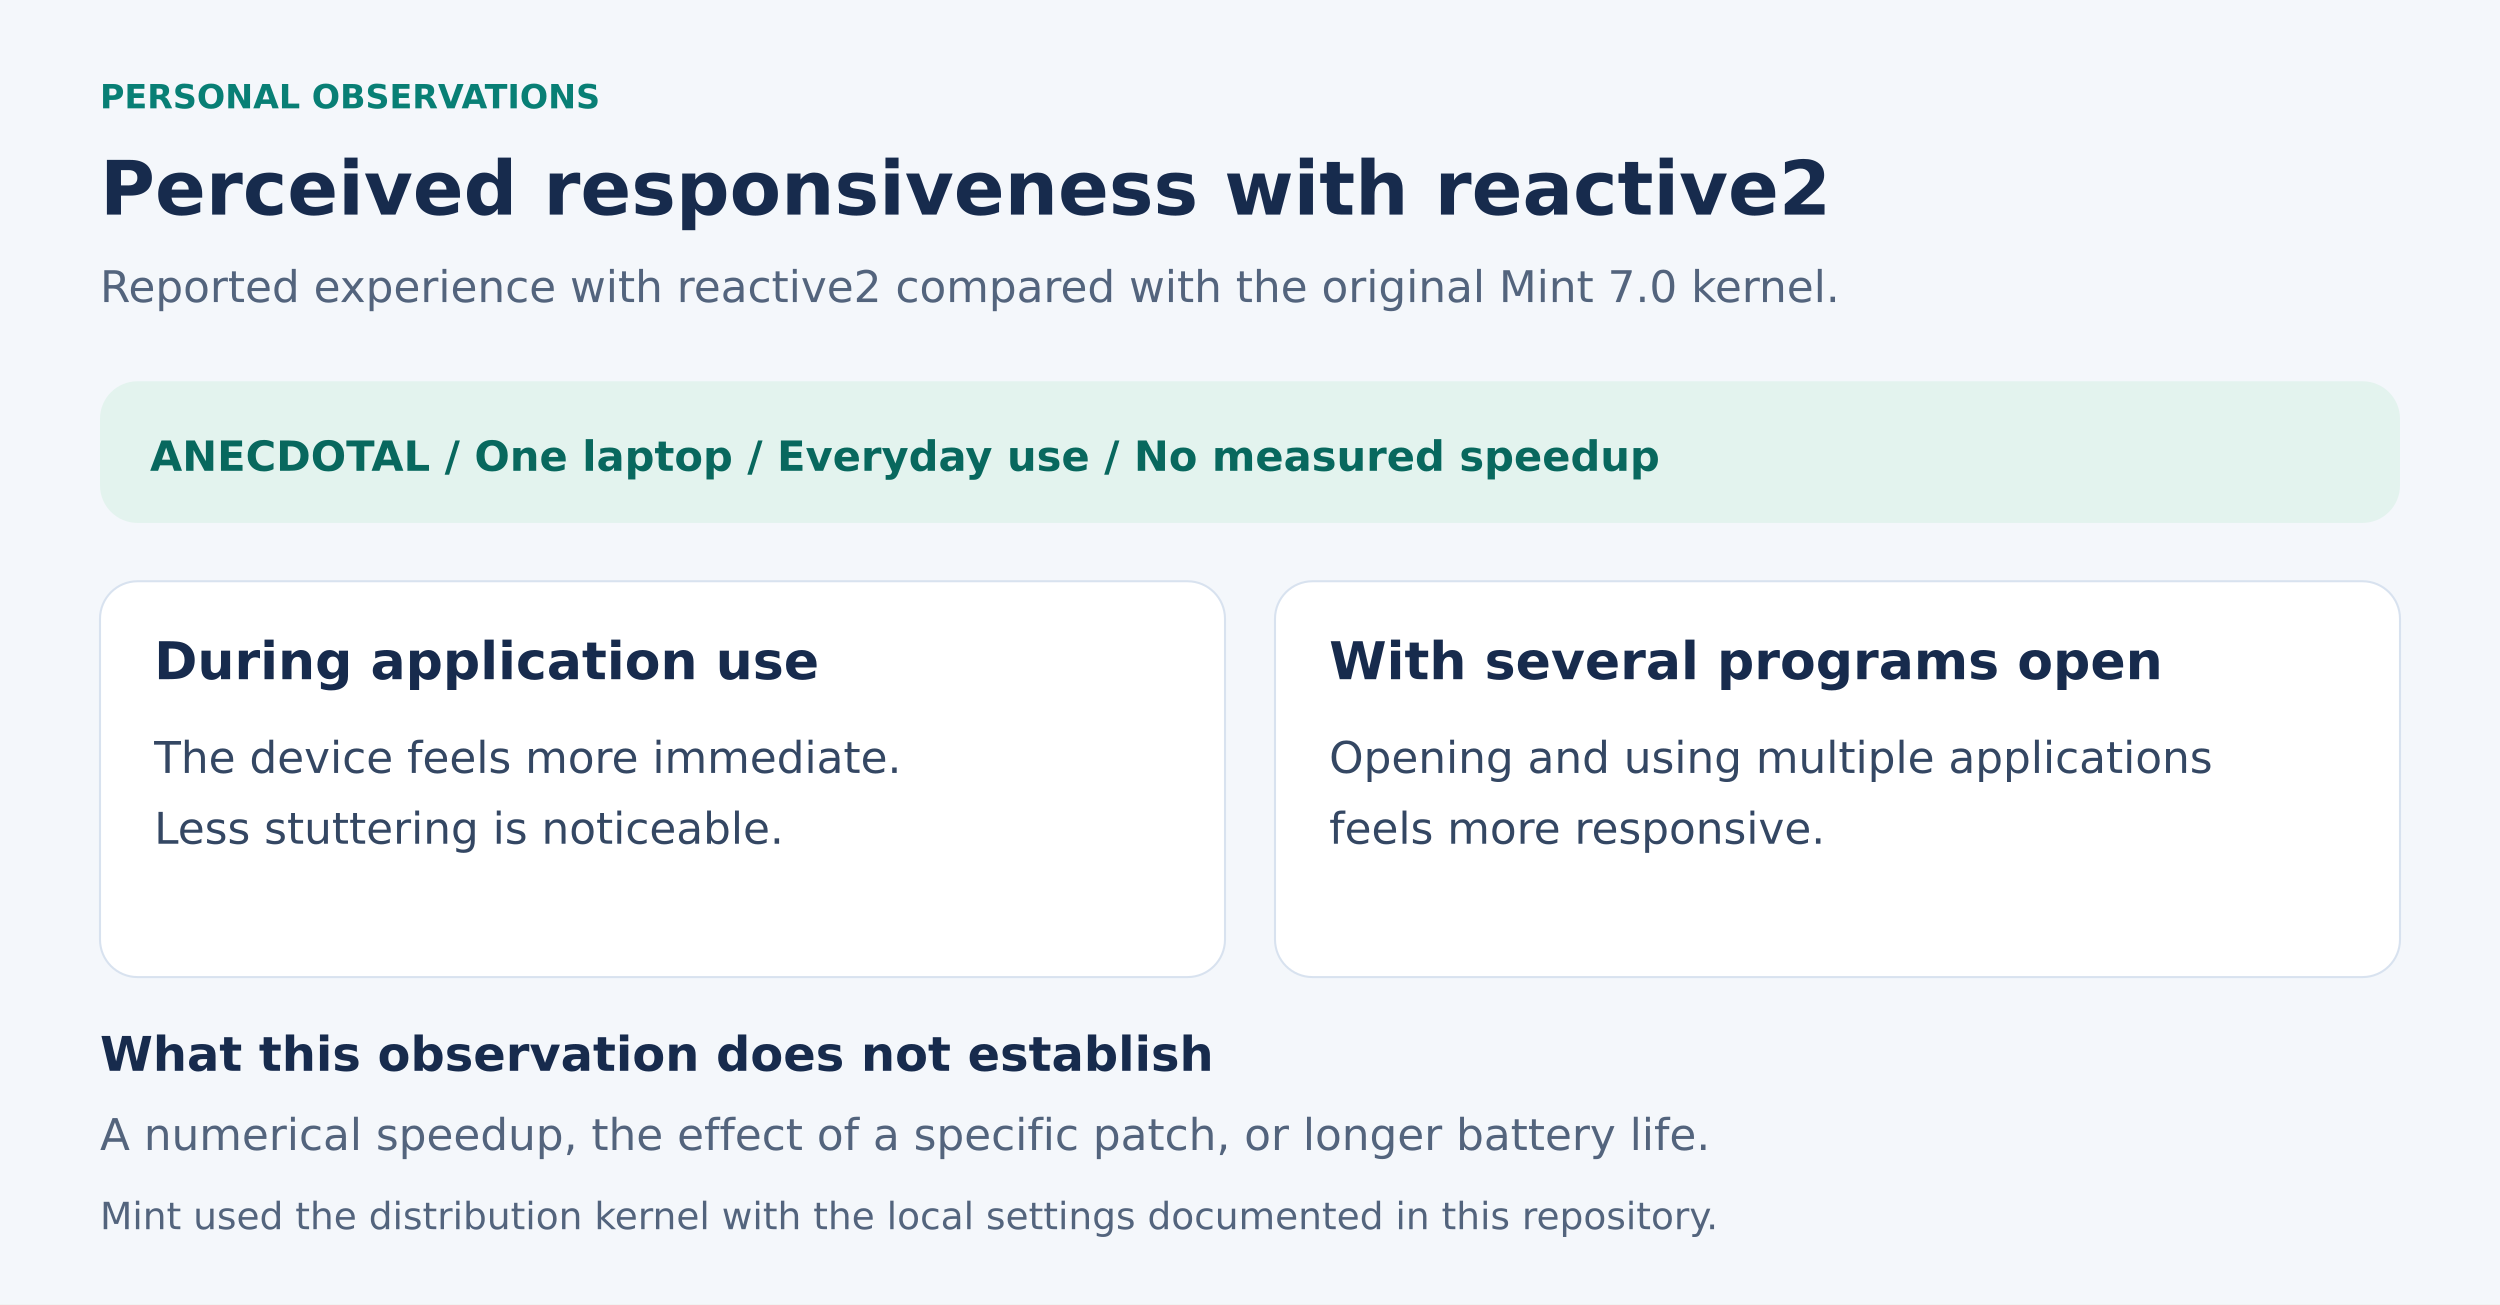
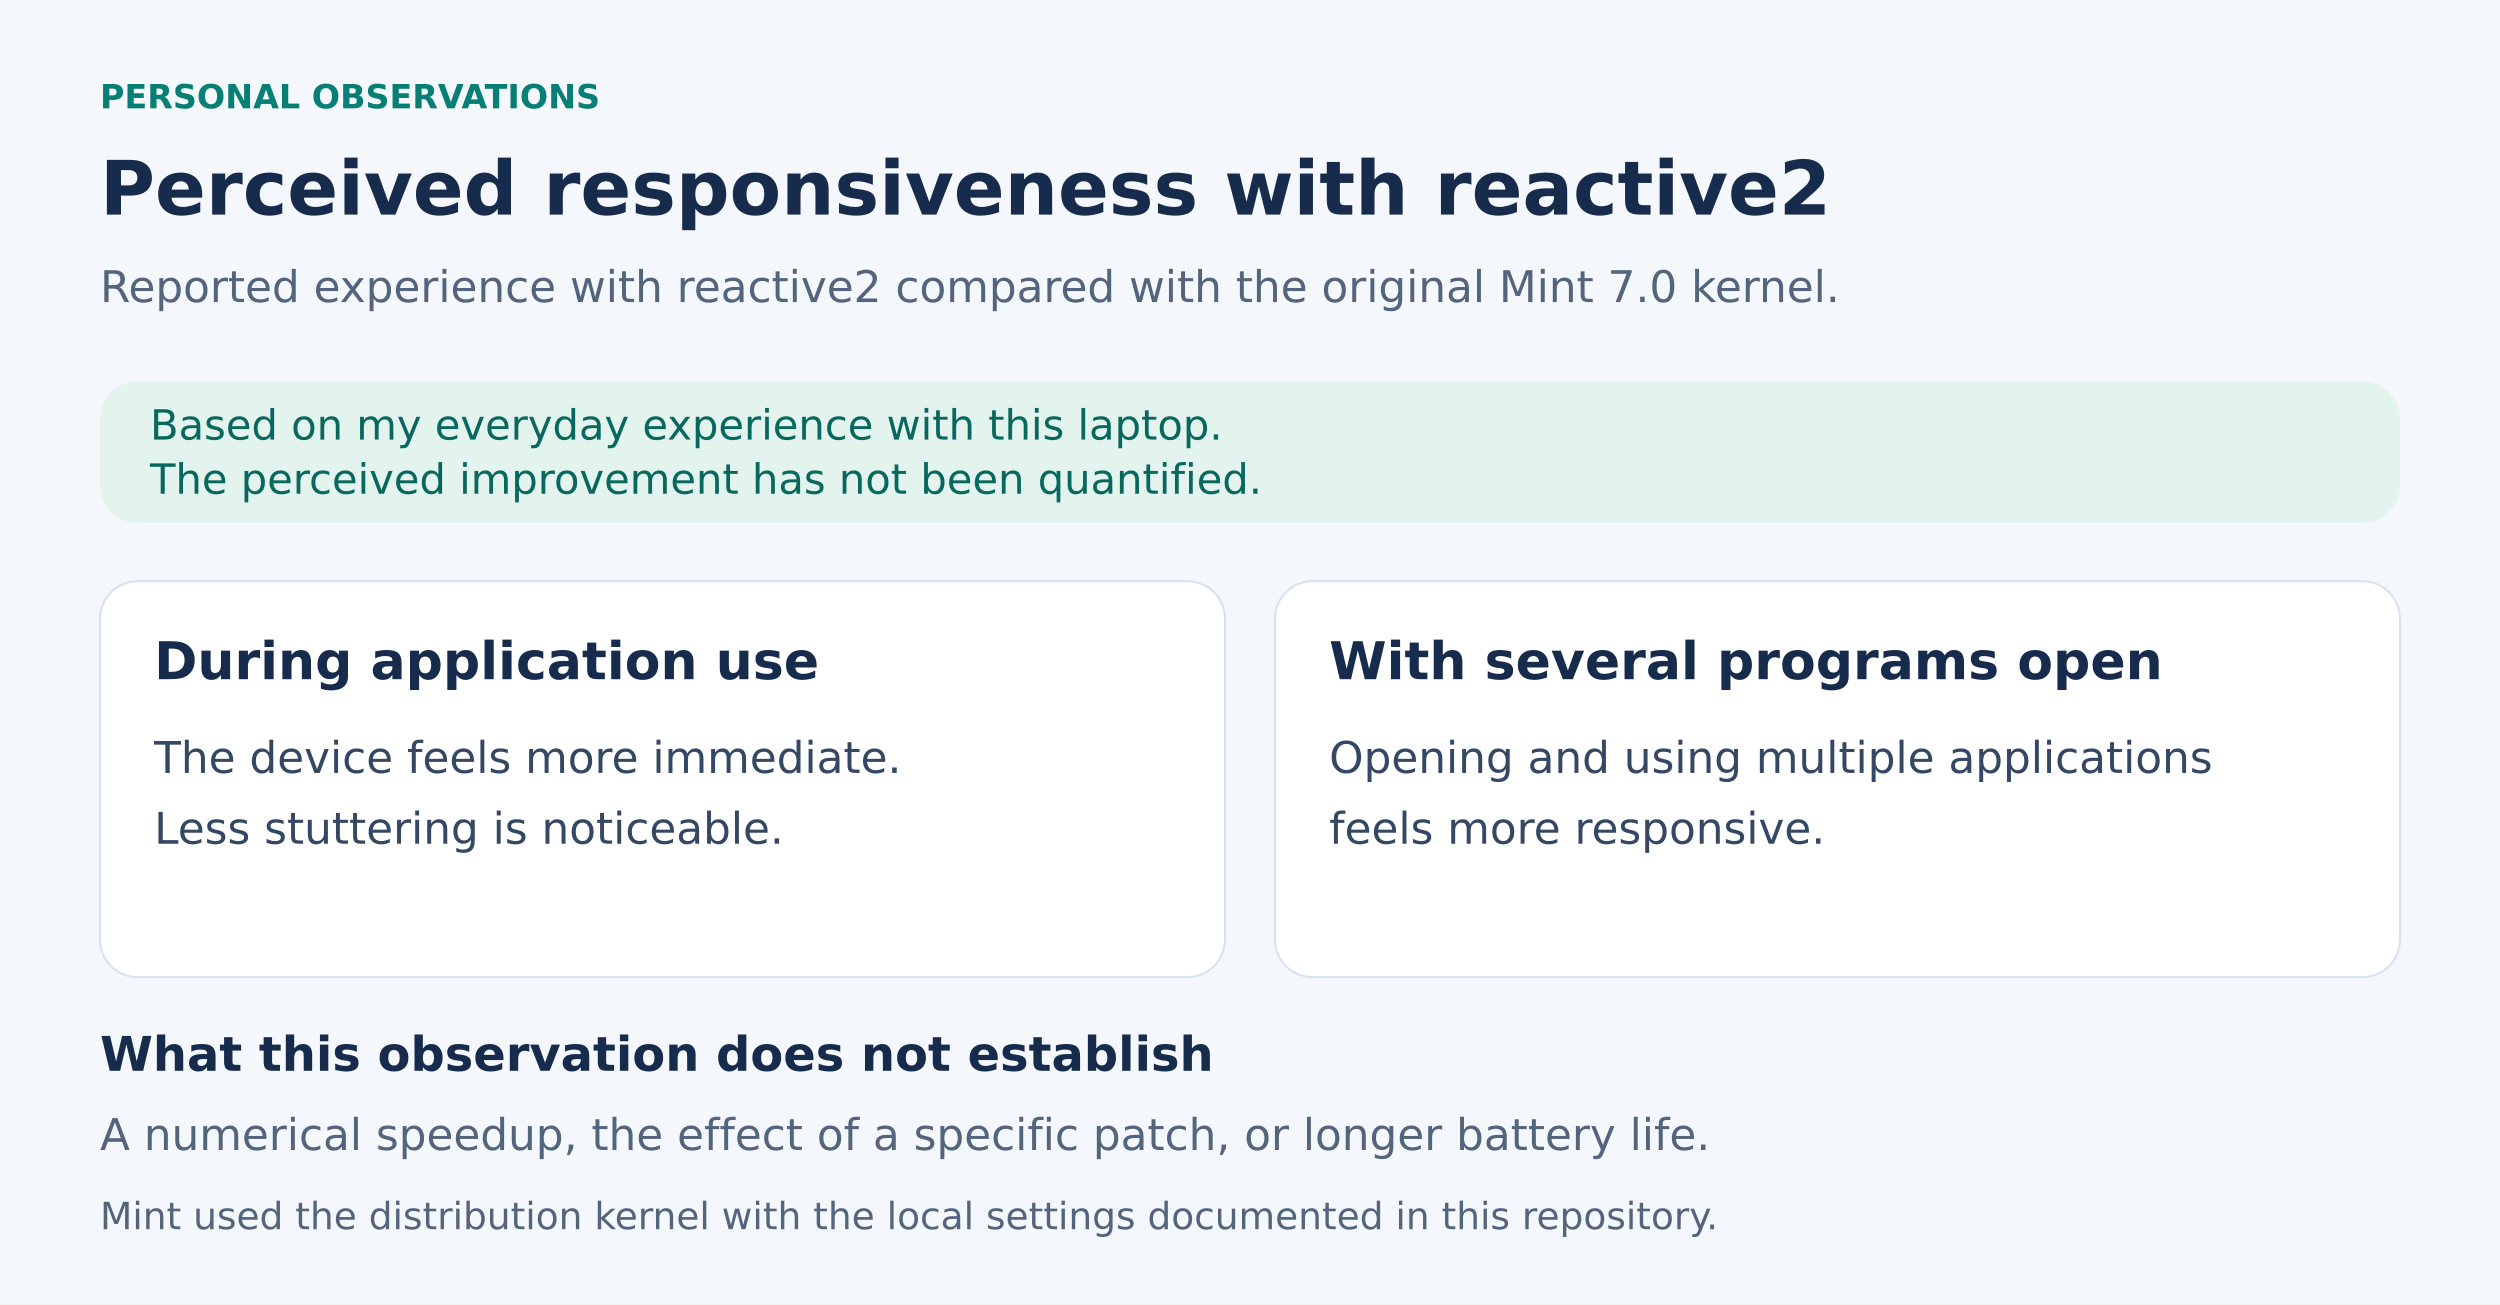
<svg xmlns="http://www.w3.org/2000/svg" width="1200" height="626" viewBox="0 0 1200 626" role="img" aria-labelledby="title desc">
  <g font-family="DejaVu Sans, Arial, sans-serif">
    <rect x="0" y="0" width="1200" height="626" rx="0" fill="#f4f7fb" stroke="none" />
    <text x="48" y="52" font-size="16" fill="#087f75" font-weight="700">PERSONAL OBSERVATIONS</text>
    <text x="48" y="103" font-size="36" fill="#172b4d" font-weight="700">Perceived responsiveness with reactive2</text>
    <text x="48" y="145" font-size="21" fill="#53647d" font-weight="400">Reported experience with reactive2 compared with the original Mint 7.0 kernel.</text>
    <rect x="48" y="183" width="1104" height="68" rx="18" fill="#e3f3ee" stroke="none" />
-     <text x="72" y="226" font-size="20" fill="#08685e" font-weight="700">ANECDOTAL  /  One laptop  /  Everyday use  /  No measured speedup</text>
+     <text x="72" y="211" font-size="20" fill="#08685e" font-weight="400">Based on my everyday experience with this laptop.</text>
+     <text x="72" y="237" font-size="20" fill="#08685e" font-weight="400">The perceived improvement has not been quantified.</text>
    <rect x="48" y="279" width="540" height="190" rx="18" fill="#ffffff" stroke="#d8e2ef" />
    <text x="74" y="326" font-size="25" fill="#172b4d" font-weight="700">During application use</text>
    <text x="74" y="371" font-size="21" fill="#344763" font-weight="400">The device feels more immediate.</text>
    <text x="74" y="405" font-size="21" fill="#344763" font-weight="400">Less stuttering is noticeable.</text>
    <rect x="612" y="279" width="540" height="190" rx="18" fill="#ffffff" stroke="#d8e2ef" />
    <text x="638" y="326" font-size="25" fill="#172b4d" font-weight="700">With several programs open</text>
    <text x="638" y="371" font-size="21" fill="#344763" font-weight="400">Opening and using multiple applications</text>
    <text x="638" y="405" font-size="21" fill="#344763" font-weight="400">feels more responsive.</text>
    <text x="48" y="514" font-size="23" fill="#172b4d" font-weight="700">What this observation does not establish</text>
    <text x="48" y="552" font-size="21" fill="#53647d" font-weight="400">A numerical speedup, the effect of a specific patch, or longer battery life.</text>
    <text x="48" y="590" font-size="18" fill="#53647d" font-weight="400">Mint used the distribution kernel with the local settings documented in this repository.</text>
  </g>
</svg>
